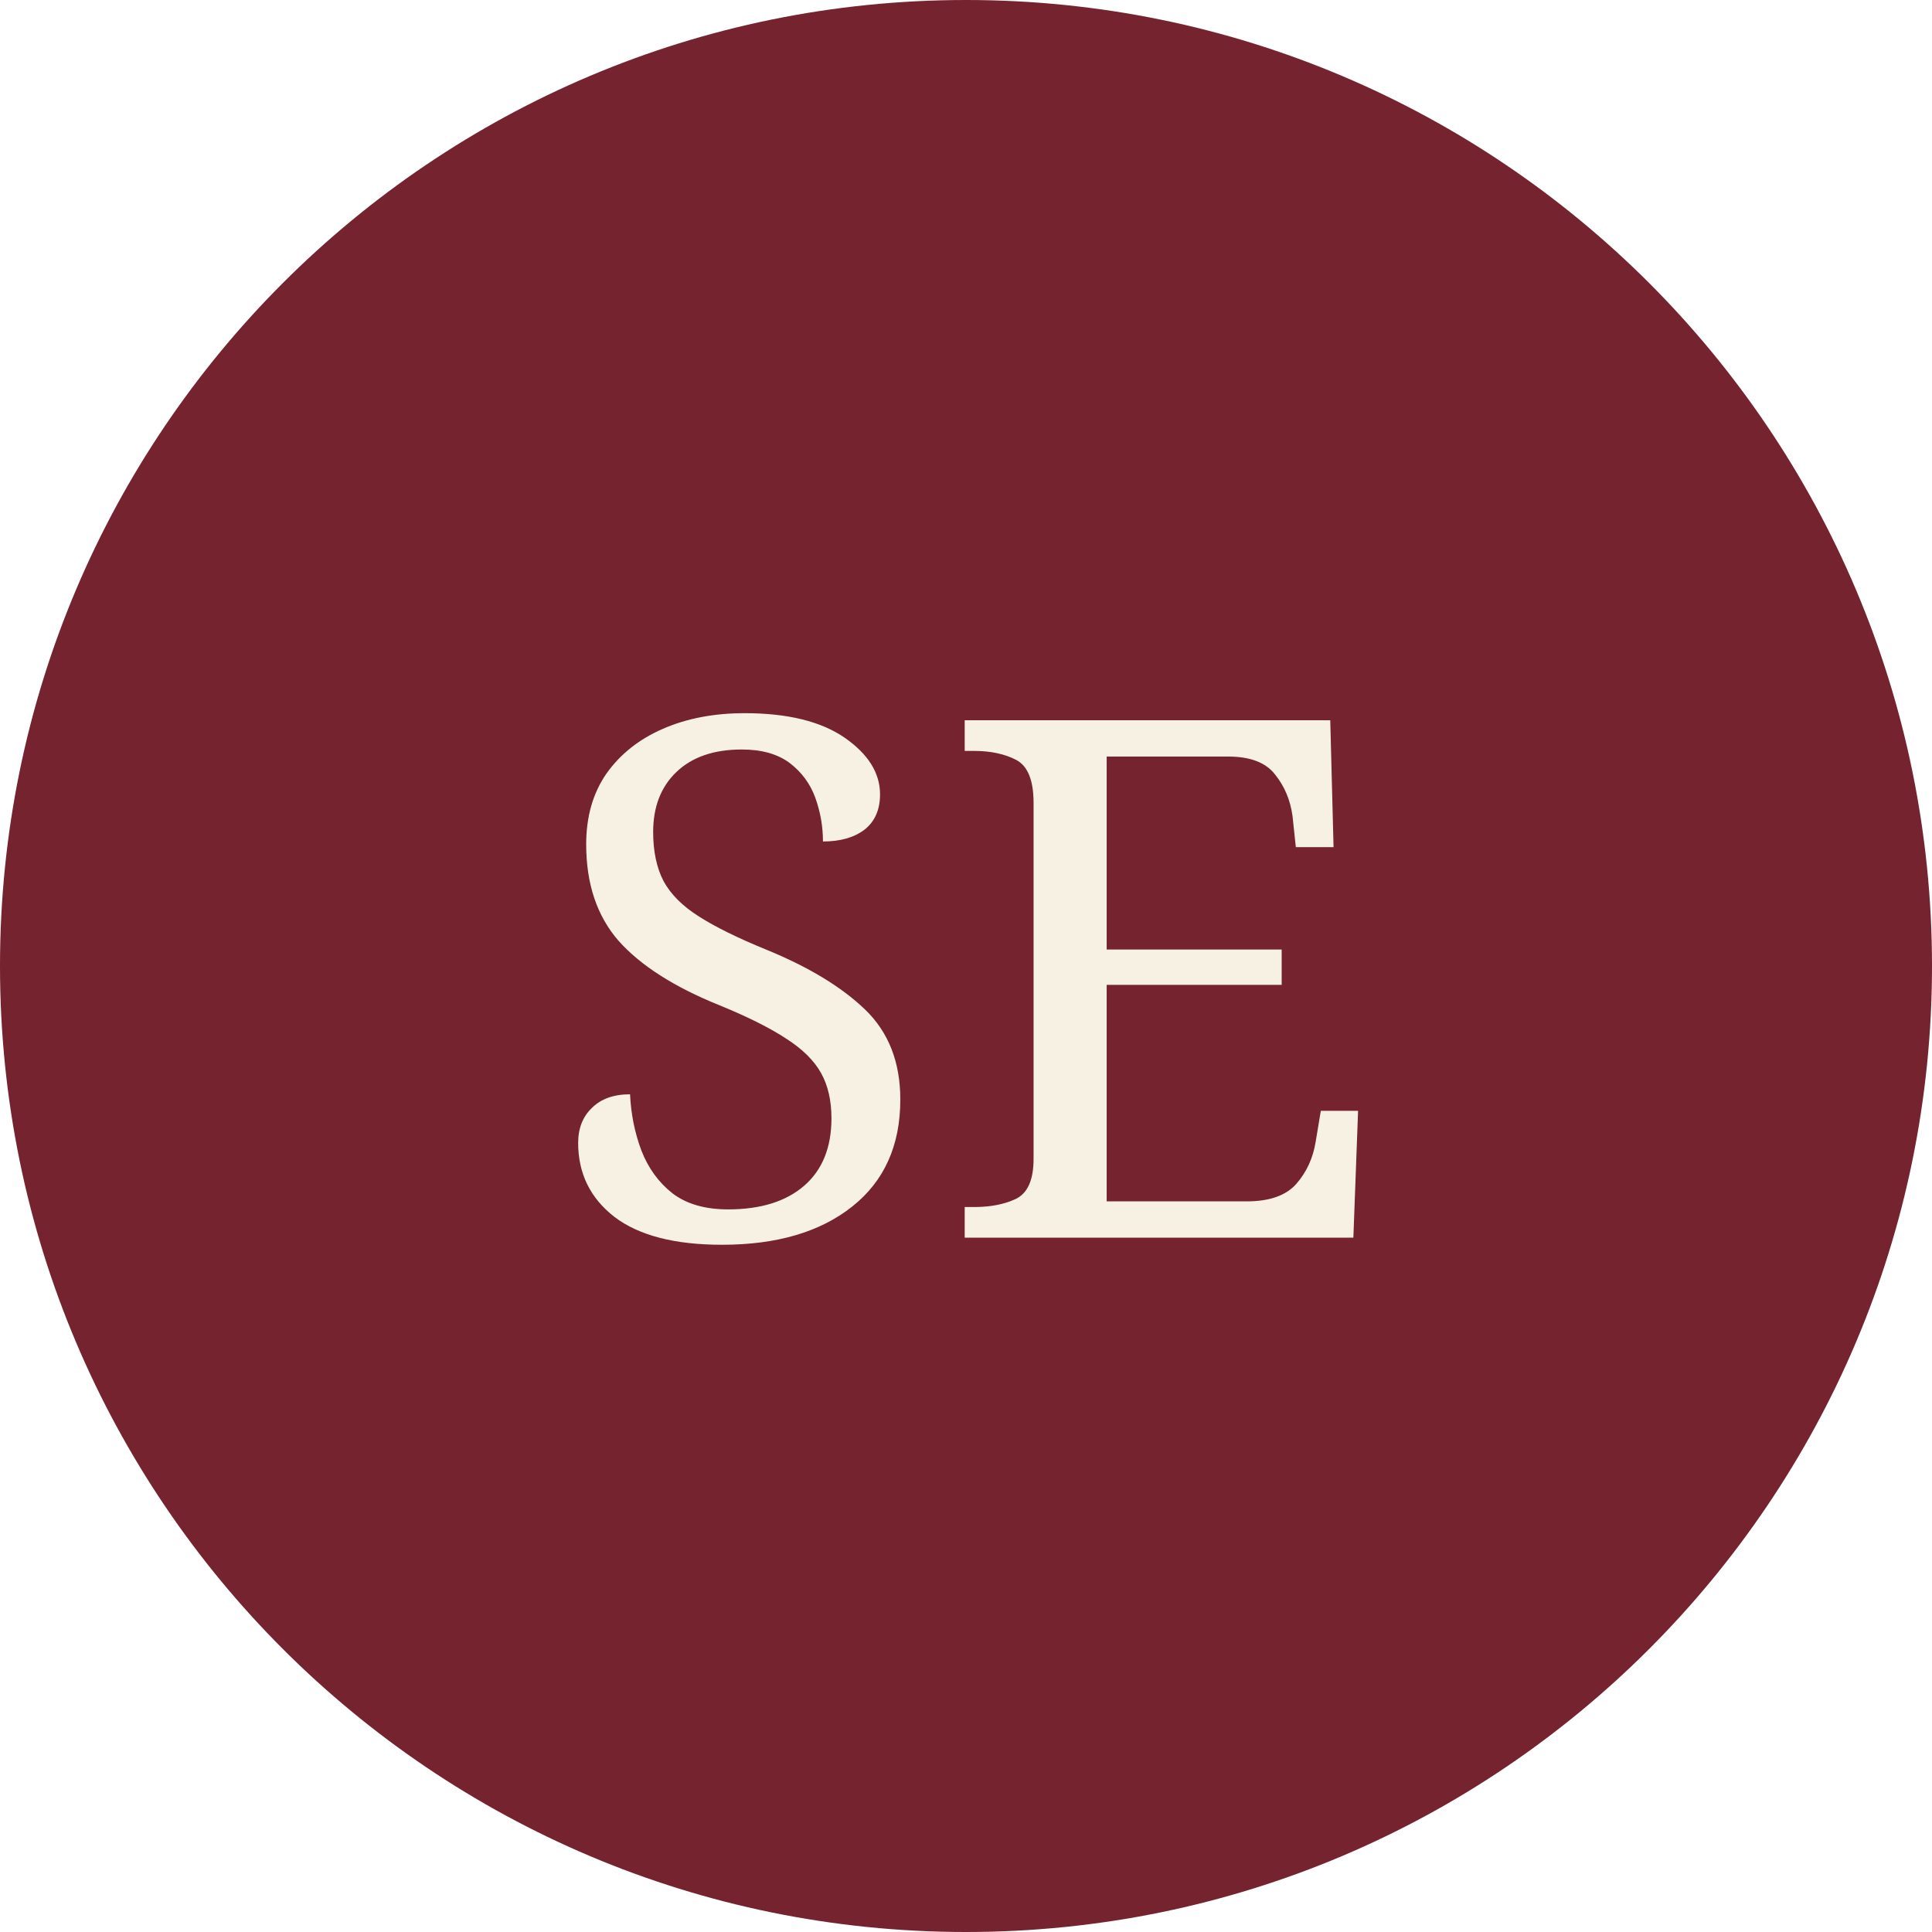
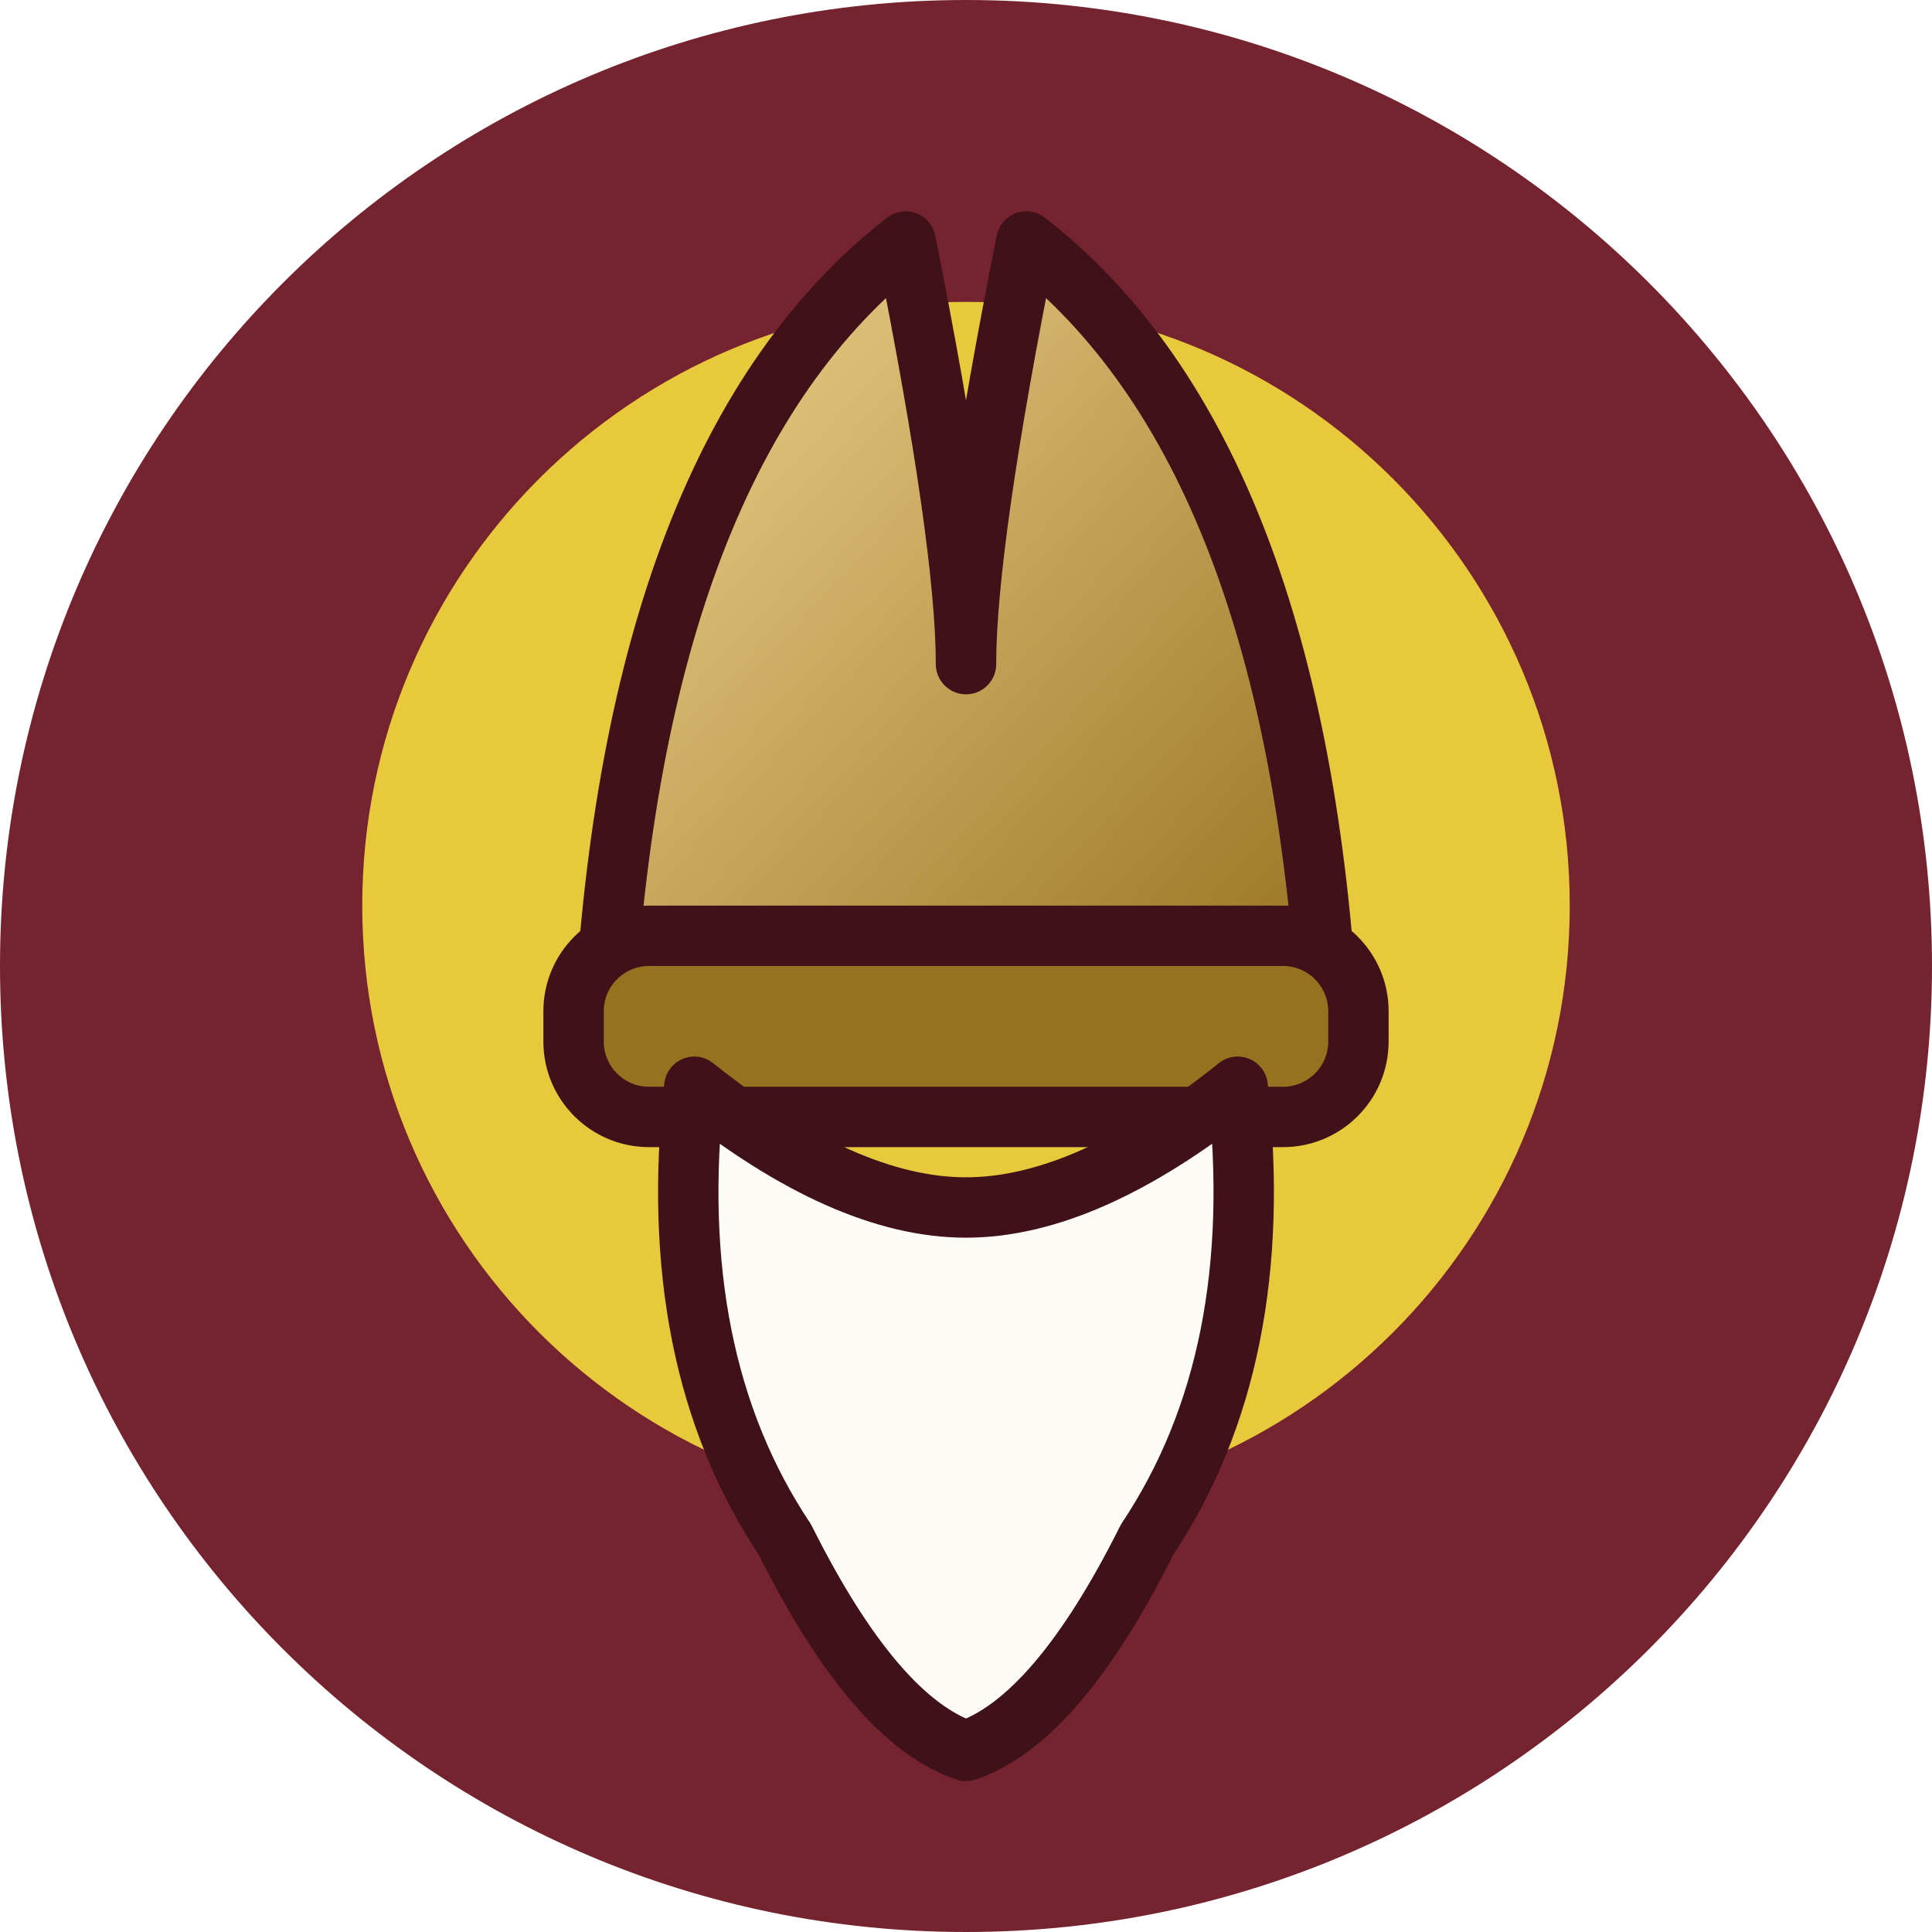
- <svg xmlns="http://www.w3.org/2000/svg" viewBox="0 0 64 64">
+ <svg xmlns="http://www.w3.org/2000/svg" viewBox="0 0 64 64" role="img" aria-labelledby="faviconTitle">
+   <defs>
+     <linearGradient id="gold" x1="0%" y1="0%" x2="100%" y2="100%">
+       <stop offset="0%" stop-color="#f0d590" />
+       <stop offset="100%" stop-color="#96711f" />
+     </linearGradient>
+   </defs>
  <circle cx="32" cy="32" r="32" fill="#74232f" />
-   <text x="32" y="41" font-family="Georgia, serif" font-size="24" fill="#f7f1e3" text-anchor="middle">SE</text>
+   <circle cx="32" cy="30" r="20" fill="#e8c93c" />
+   <path d="M 20 34        Q 21 15 30 8        Q 32 18 32 22        Q 32 18 34 8        Q 43 15 44 34        Z" fill="url(#gold)" stroke="#3f1119" stroke-width="2" stroke-linejoin="round" />
+   <rect x="19" y="31" width="26" height="6" rx="2.5" fill="#96711f" stroke="#3f1119" stroke-width="2" />
+   <path d="M 23 36        Q 22 45 26 51        Q 29 57 32 58        Q 35 57 38 51        Q 42 45 41 36        Q 36 40 32 40        Q 28 40 23 36        Z" fill="#fdfbf6" stroke="#3f1119" stroke-width="2" stroke-linejoin="round" />
</svg>
